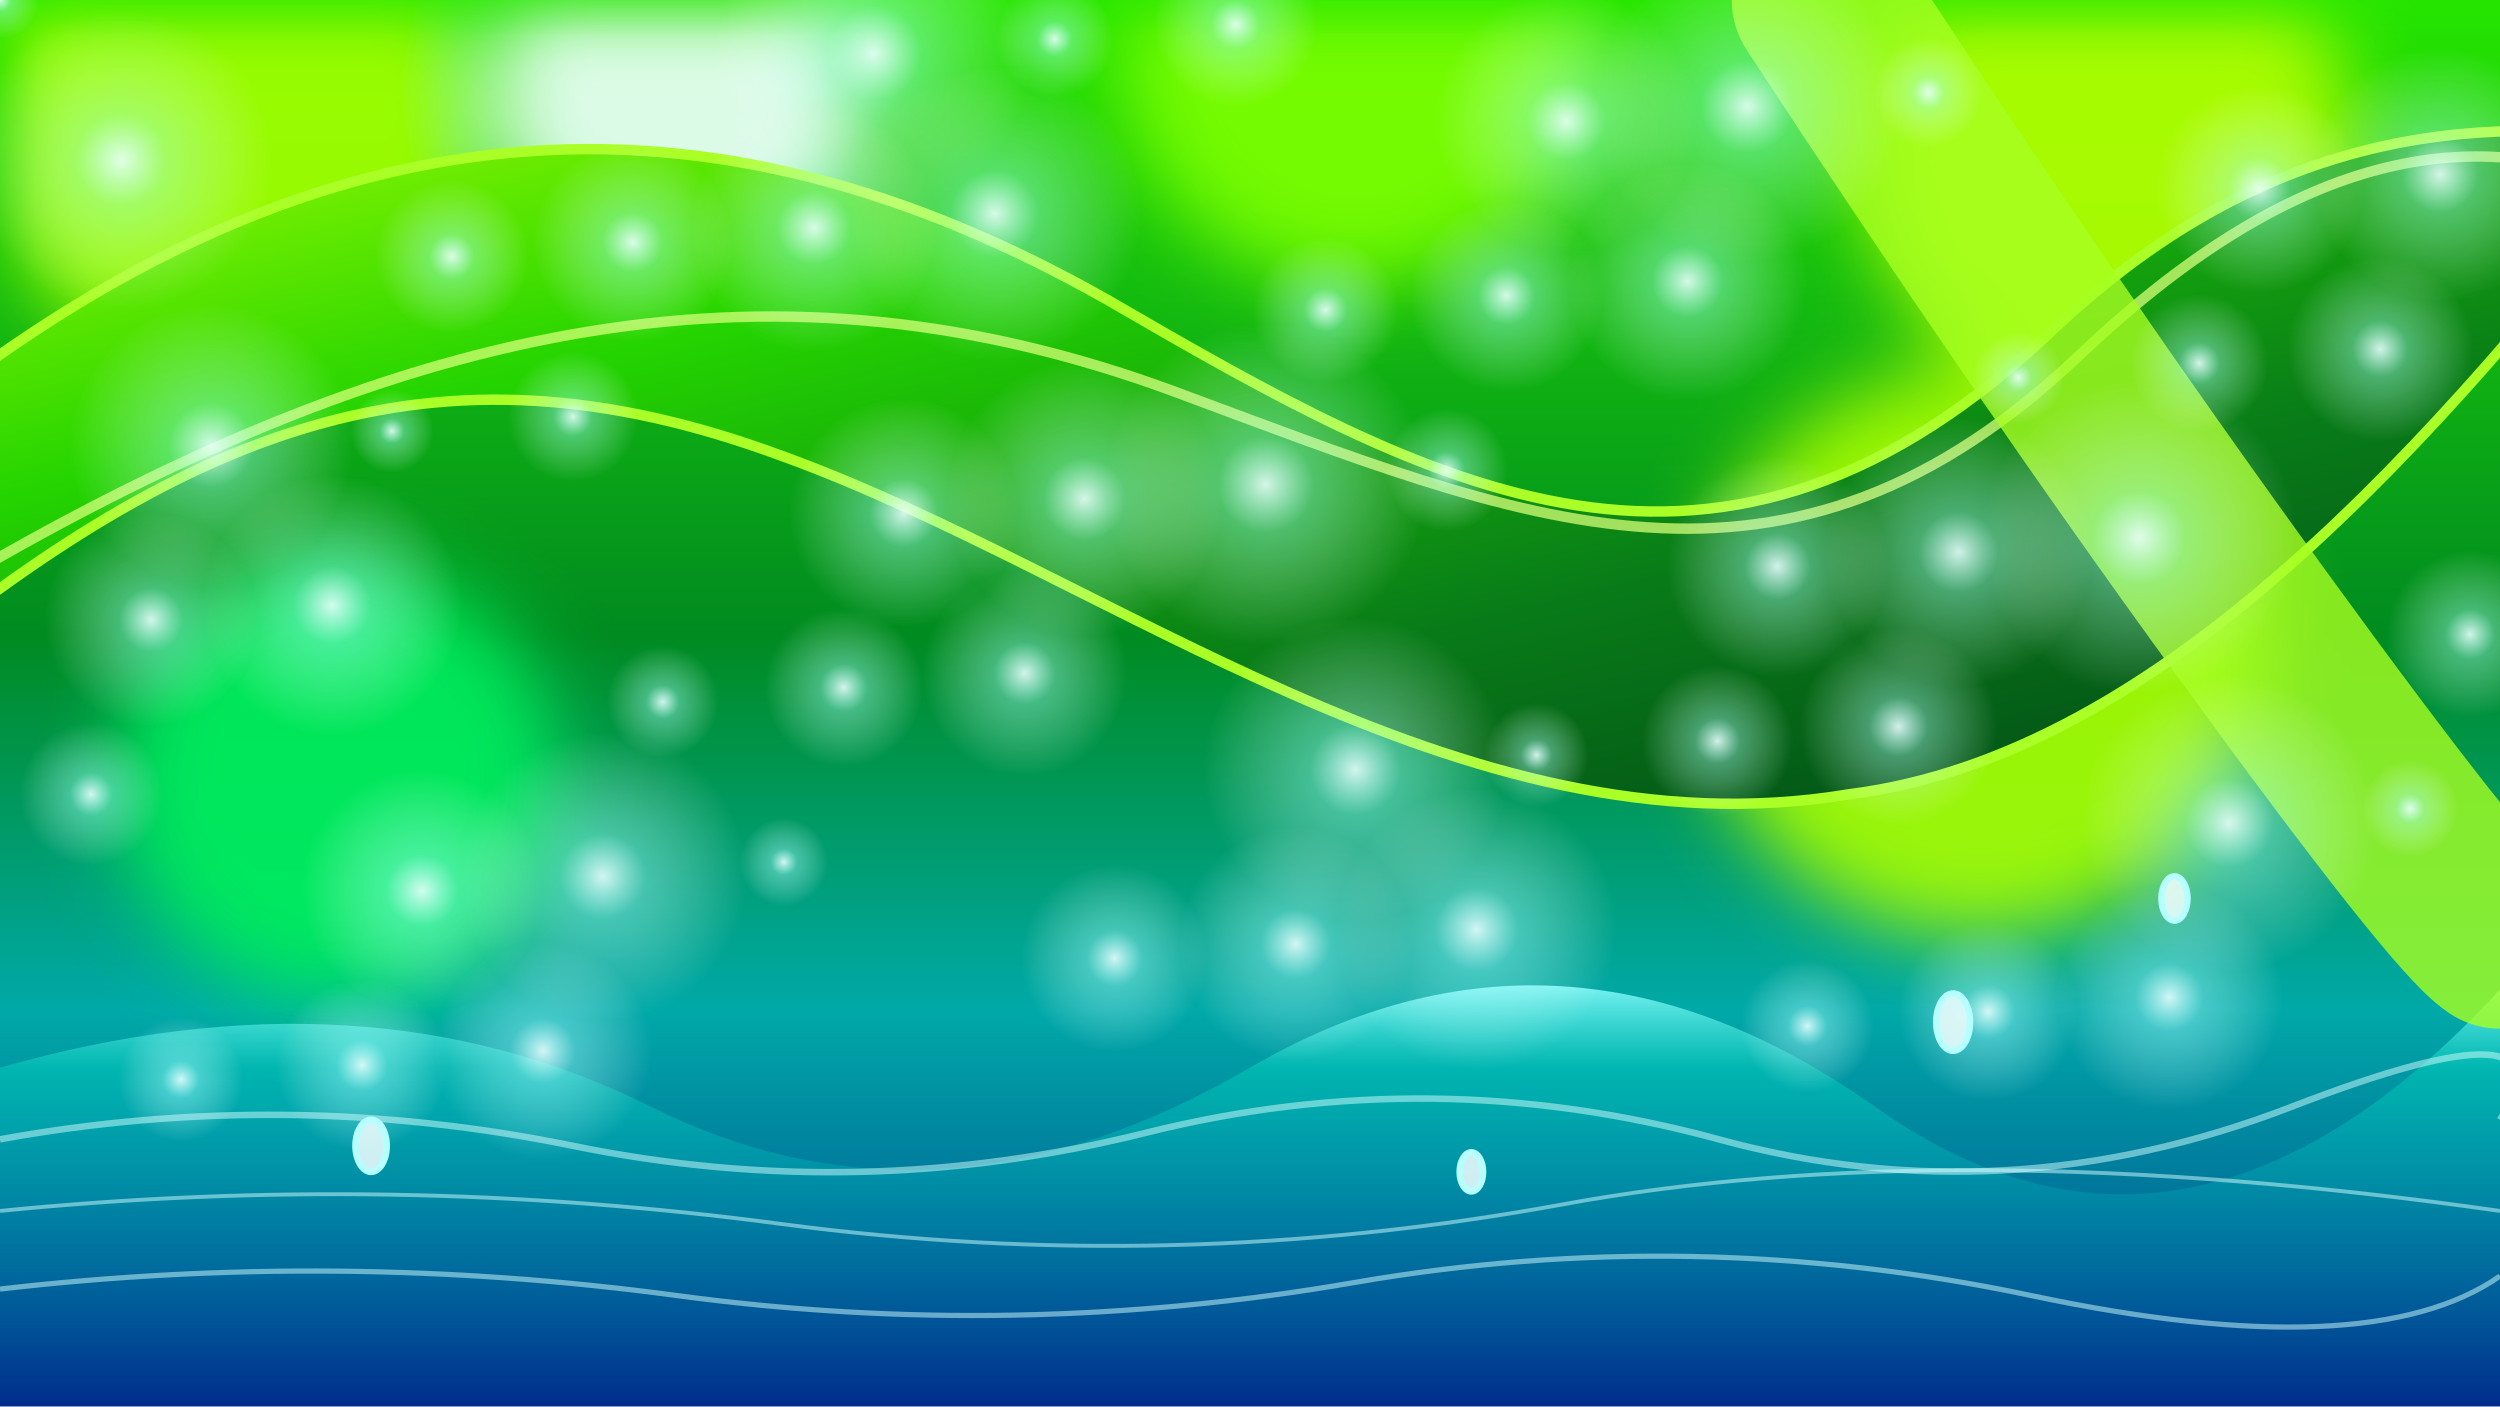
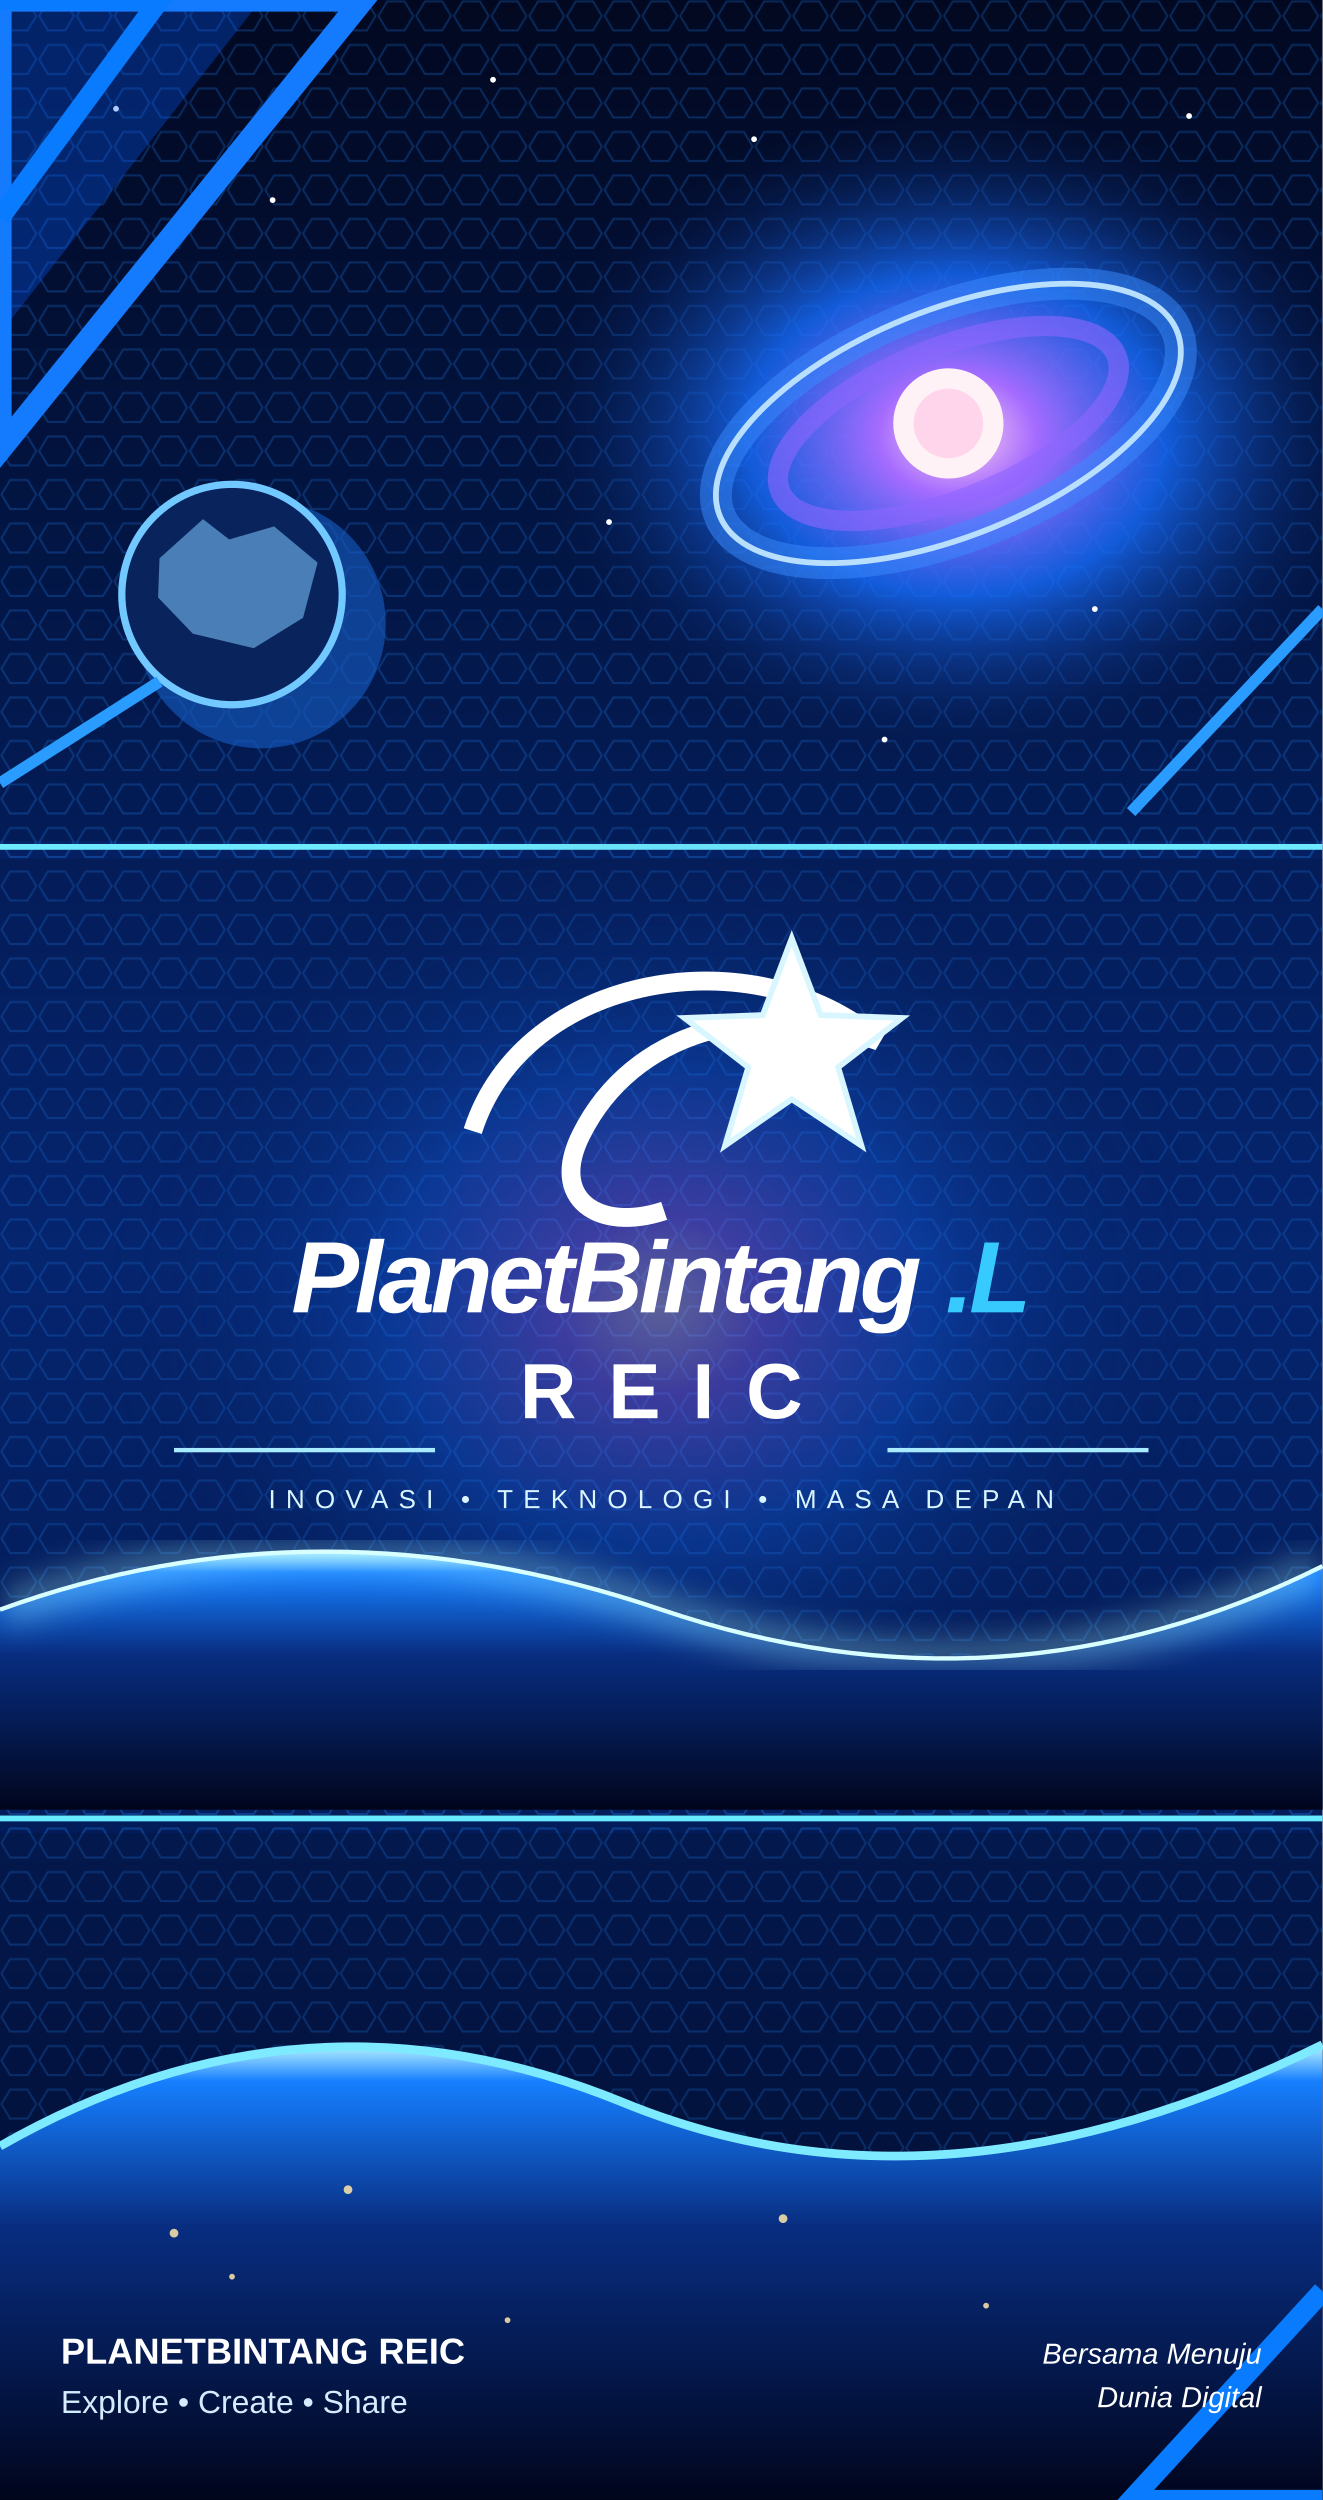
- <svg xmlns="http://www.w3.org/2000/svg" viewBox="0 0 1920 1080">
+ <svg xmlns="http://www.w3.org/2000/svg" viewBox="0 0 912 1724">
  <defs>
-     <linearGradient id="bg" x2="0" y2="1">
-       <stop stop-color="#25e500" />
-       <stop offset=".45" stop-color="#008b20" />
-       <stop offset=".72" stop-color="#00a9a8" />
-       <stop offset="1" stop-color="#003d8d" />
+     <linearGradient id="space" x2="0" y2="1">
+       <stop stop-color="#02071e" />
+       <stop offset=".5" stop-color="#052c82" />
+       <stop offset="1" stop-color="#010a2a" />
    </linearGradient>
-     <radialGradient id="glow">
-       <stop stop-color="#eaffff" stop-opacity=".9" />
-       <stop offset=".3" stop-color="#b4ffff" stop-opacity=".38" />
-       <stop offset="1" stop-color="#fff" stop-opacity="0" />
+     <radialGradient id="nebula">
+       <stop stop-color="#ffd4ed" />
+       <stop offset=".18" stop-color="#a56bff" />
+       <stop offset=".48" stop-color="#176dff" stop-opacity=".8" />
+       <stop offset="1" stop-color="#06113b" stop-opacity="0" />
    </radialGradient>
-     <linearGradient id="leaf" x2="1" y2="1">
-       <stop stop-color="#a6ff00" />
-       <stop offset=".3" stop-color="#24d400" />
-       <stop offset=".65" stop-color="#087b18" />
-       <stop offset="1" stop-color="#003e16" />
+     <linearGradient id="earth" x2="0" y2="1">
+       <stop stop-color="#b9f5ff" />
+       <stop offset=".08" stop-color="#167fff" />
+       <stop offset=".4" stop-color="#082d80" />
+       <stop offset="1" stop-color="#01051c" />
    </linearGradient>
-     <linearGradient id="water" x2="0" y2="1">
-       <stop stop-color="#8dffff" stop-opacity=".85" />
-       <stop offset=".2" stop-color="#00c8b8" stop-opacity=".6" />
-       <stop offset="1" stop-color="#002d8c" />
+     <linearGradient id="beam" x2="1">
+       <stop stop-color="#064cff" stop-opacity="0" />
+       <stop offset=".5" stop-color="#8af4ff" />
+       <stop offset="1" stop-color="#064cff" stop-opacity="0" />
    </linearGradient>
-     <filter id="blur">
-       <feGaussianBlur stdDeviation="30" />
-     </filter>
-     <filter id="soft">
-       <feGaussianBlur stdDeviation="8" />
+     <pattern id="hex" width="26" height="30" patternUnits="userSpaceOnUse">
+       <path d="M7 1h12l6 10-6 10H7L1 11z" fill="none" stroke="#238bff" stroke-opacity=".3" stroke-width="1.4" />
+     </pattern>
+     <filter id="glow">
+       <feGaussianBlur stdDeviation="12" />
    </filter>
  </defs>
-   <rect width="1920" height="1080" fill="url(#bg)" />
-   <g filter="url(#blur)" opacity=".9">
-     <circle cx="180" cy="100" r="190" fill="#a5ff00" />
-     <circle cx="520" cy="70" r="140" fill="#f0ffff" />
-     <circle cx="1040" cy="40" r="180" fill="#7dff00" />
-     <circle cx="1620" cy="120" r="190" fill="#b6ff00" />
-     <circle cx="260" cy="600" r="170" fill="#00ef5d" />
-     <circle cx="1520" cy="500" r="220" fill="#aaff00" />
+   <rect width="912" height="1724" fill="url(#space)" />
+   <rect width="912" height="1724" fill="url(#hex)" />
+   <path d="M0 0H912V580H0Z" fill="#020a27" opacity=".18" />
+   <ellipse cx="660" cy="300" rx="300" ry="230" fill="url(#nebula)" />
+   <g fill="#fff">
+     <circle cx="80" cy="75" r="2" />
+     <circle cx="188" cy="138" r="2" />
+     <circle cx="340" cy="55" r="2" />
+     <circle cx="520" cy="96" r="2" />
+     <circle cx="820" cy="80" r="2" />
+     <circle cx="755" cy="420" r="2" />
+     <circle cx="120" cy="470" r="2" />
+     <circle cx="420" cy="360" r="2" />
+     <circle cx="610" cy="510" r="2" />
  </g>
-   <path d="M0 820 Q280 740 500 850 T960 820 T1440 850 T1920 760 V1080 H0Z" fill="url(#water)" />
-   <g fill="none" stroke="#d4ffff" stroke-opacity=".5">
-     <path d="M0 875 Q220 835 440 880 T880 870 T1320 875 T1760 850 T1920 860" stroke-width="5" />
-     <path d="M0 930 Q300 900 600 940 T1200 925 T1920 930" stroke-width="3" />
-     <path d="M0 990 Q260 960 520 995 T1040 985 T1560 995 T1920 980" stroke-width="4" />
+   <g transform="translate(654 292) rotate(-22)">
+     <ellipse rx="170" ry="78" fill="none" stroke="#398cff" stroke-width="22" opacity=".5" />
+     <ellipse rx="170" ry="78" fill="none" stroke="#b9dfff" stroke-width="4" />
+     <ellipse rx="125" ry="52" fill="none" stroke="#8e66ff" stroke-width="14" opacity=".6" />
+     <circle r="38" fill="#fff2f7" />
+     <circle r="24" fill="#ffd5ec" />
  </g>
-   <path d="M-100 350 C240 60 550 60 850 230 C1100 375 1320 500 1580 250 C1720 120 1870 80 2050 110 C1870 340 1660 580 1420 610 C1120 660 850 440 600 350 C330 250 140 330 -100 530Z" fill="url(#leaf)" stroke="#aaff26" stroke-width="8" />
-   <path d="M-30 445 C320 240 600 190 900 300 C1170 400 1370 490 1600 270 C1770 110 1900 100 2010 140" fill="none" stroke="#d4ff76" stroke-width="8" stroke-opacity=".75" />
-   <path d="M1400 0 Q1570 260 1730 480 T1920 720" fill="none" stroke="#a6ff21" stroke-width="140" stroke-linecap="round" opacity=".8" />
-   <g fill="url(#glow)">
-     <circle cx="0" cy="0" r="30" />
-     <circle cx="347" cy="197" r="59" />
-     <circle cx="694" cy="394" r="88" />
-     <circle cx="1041" cy="591" r="117" />
-     <circle cx="1388" cy="788" r="51" />
-     <circle cx="1735" cy="145" r="80" />
-     <circle cx="162" cy="342" r="109" />
-     <circle cx="509" cy="539" r="43" />
-     <circle cx="856" cy="736" r="72" />
-     <circle cx="1203" cy="93" r="101" />
-     <circle cx="1550" cy="290" r="35" />
-     <circle cx="1897" cy="487" r="64" />
-     <circle cx="324" cy="684" r="93" />
-     <circle cx="671" cy="41" r="122" />
-     <circle cx="1018" cy="238" r="56" />
-     <circle cx="1365" cy="435" r="85" />
-     <circle cx="1712" cy="632" r="114" />
-     <circle cx="139" cy="829" r="48" />
-     <circle cx="486" cy="186" r="77" />
-     <circle cx="833" cy="383" r="106" />
-     <circle cx="1180" cy="580" r="40" />
-     <circle cx="1527" cy="777" r="69" />
-     <circle cx="1874" cy="134" r="98" />
-     <circle cx="301" cy="331" r="32" />
-     <circle cx="648" cy="528" r="61" />
-     <circle cx="995" cy="725" r="90" />
-     <circle cx="1342" cy="82" r="119" />
-     <circle cx="1689" cy="279" r="53" />
-     <circle cx="116" cy="476" r="82" />
-     <circle cx="463" cy="673" r="111" />
-     <circle cx="810" cy="30" r="45" />
-     <circle cx="1157" cy="227" r="74" />
-     <circle cx="1504" cy="424" r="103" />
-     <circle cx="1851" cy="621" r="37" />
-     <circle cx="278" cy="818" r="66" />
-     <circle cx="625" cy="175" r="95" />
-     <circle cx="972" cy="372" r="124" />
-     <circle cx="1319" cy="569" r="58" />
-     <circle cx="1666" cy="766" r="87" />
-     <circle cx="93" cy="123" r="116" />
-     <circle cx="440" cy="320" r="50" />
-     <circle cx="787" cy="517" r="79" />
-     <circle cx="1134" cy="714" r="108" />
-     <circle cx="1481" cy="71" r="42" />
-     <circle cx="1828" cy="268" r="71" />
-     <circle cx="255" cy="465" r="100" />
-     <circle cx="602" cy="662" r="34" />
-     <circle cx="949" cy="19" r="63" />
-     <circle cx="1296" cy="216" r="92" />
-     <circle cx="1643" cy="413" r="121" />
-     <circle cx="70" cy="610" r="55" />
-     <circle cx="417" cy="807" r="84" />
-     <circle cx="764" cy="164" r="113" />
-     <circle cx="1111" cy="361" r="47" />
-     <circle cx="1458" cy="558" r="76" />
+   <circle cx="180" cy="430" r="86" fill="#1457bb" opacity=".65" />
+   <circle cx="160" cy="410" r="76" fill="#09235d" stroke="#72c9ff" stroke-width="5" />
+   <path d="M110 385l30-27 18 14 31-9 30 25-10 38-34 21-42-10-24-25z" fill="#7fc9ff" opacity=".55" />
+   <path d="M0 0L180 0 0 230Z" fill="#075bff" opacity=".32" />
+   <path d="M0 0L250 0 0 310Z" fill="none" stroke="#147bff" stroke-width="16" />
+   <path d="M0 540L110 470M912 420L780 560" stroke="#2b9cff" stroke-width="8" />
+   <path d="M0 584H912" stroke="#6eeaff" stroke-width="4" />
+   <path d="M0 590H912" stroke="#1b68ff" stroke-width="10" opacity=".35" filter="url(#glow)" />
+   <rect y="592" width="912" height="656" fill="#031039" opacity=".25" />
+   <ellipse cx="456" cy="900" rx="390" ry="340" fill="url(#nebula)" opacity=".35" />
+   <g transform="translate(456 760)" fill="none" stroke="#fff">
+     <path d="M-130 20C-95-90 65-115 150-42C65-73-20-48-55 22C-78 67-43 90 2 75" stroke-width="13" />
+     <path d="M70-60l20-53 20 53 56 2-44 34 16 54-48-32-46 32 16-54-44-34z" fill="#fff" stroke="#d8f6ff" stroke-width="4" />
  </g>
-   <g fill="#f3ffff" fill-opacity=".85" stroke="#b7ffff" stroke-width="5">
-     <ellipse cx="285" cy="880" rx="12" ry="20" />
-     <ellipse cx="1500" cy="785" rx="13" ry="22" />
-     <ellipse cx="1670" cy="690" rx="10" ry="17" />
-     <ellipse cx="1130" cy="900" rx="9" ry="15" />
+   <text x="456" y="905" fill="#fff" text-anchor="middle" font-family="Arial,sans-serif" font-size="70" font-style="italic" font-weight="700" letter-spacing="-3">PlanetBintang <tspan fill="#37caff">.L</tspan>
+   </text>
+   <text x="456" y="978" fill="#fff" text-anchor="middle" font-family="Arial,sans-serif" font-size="54" font-weight="700" letter-spacing="22">REIC</text>
+   <path d="M120 1000H300M612 1000H792" stroke="#a8eaff" stroke-width="3" />
+   <text x="456" y="1040" fill="#d9f5ff" text-anchor="middle" font-family="Arial,sans-serif" font-size="18" letter-spacing="7">INOVASI • TEKNOLOGI • MASA DEPAN</text>
+   <path d="M0 1110Q220 1030 456 1110T912 1080V1248H0Z" fill="url(#earth)" />
+   <path d="M0 1110Q220 1030 456 1110T912 1080" fill="none" stroke="#a6f6ff" stroke-width="8" filter="url(#glow)" />
+   <path d="M0 1110Q220 1030 456 1110T912 1080" fill="none" stroke="#d8ffff" stroke-width="3" />
+   <path d="M0 1254H912" stroke="#66eaff" stroke-width="4" />
+   <path d="M0 1260H912" stroke="#176cff" stroke-width="12" opacity=".35" filter="url(#glow)" />
+   <rect y="1264" width="912" height="460" fill="#020a28" opacity=".25" />
+   <path d="M0 1480Q210 1360 430 1450T912 1410V1724H0Z" fill="url(#earth)" />
+   <path d="M0 1480Q210 1360 430 1450T912 1410" fill="none" stroke="#7eeaff" stroke-width="6" />
+   <g fill="#ffe7a8" opacity=".85">
+     <circle cx="120" cy="1540" r="3" />
+     <circle cx="160" cy="1570" r="2" />
+     <circle cx="240" cy="1510" r="3" />
+     <circle cx="350" cy="1600" r="2" />
+     <circle cx="540" cy="1530" r="3" />
+     <circle cx="680" cy="1590" r="2" />
  </g>
+   <path d="M0 0L110 0 0 150M912 1724H780L912 1580" fill="none" stroke="#087bff" stroke-width="14" />
+   <text x="42" y="1630" fill="#fff" font-family="Arial,sans-serif" font-size="25" font-weight="700">PLANETBINTANG REIC</text>
+   <text x="42" y="1664" fill="#d5ecff" font-family="Arial,sans-serif" font-size="22">Explore • Create • Share</text>
+   <text x="870" y="1630" fill="#fff" text-anchor="end" font-family="Arial,sans-serif" font-size="20" font-style="italic">Bersama Menuju</text>
+   <text x="870" y="1660" fill="#fff" text-anchor="end" font-family="Arial,sans-serif" font-size="20" font-style="italic">Dunia Digital</text>
</svg>
